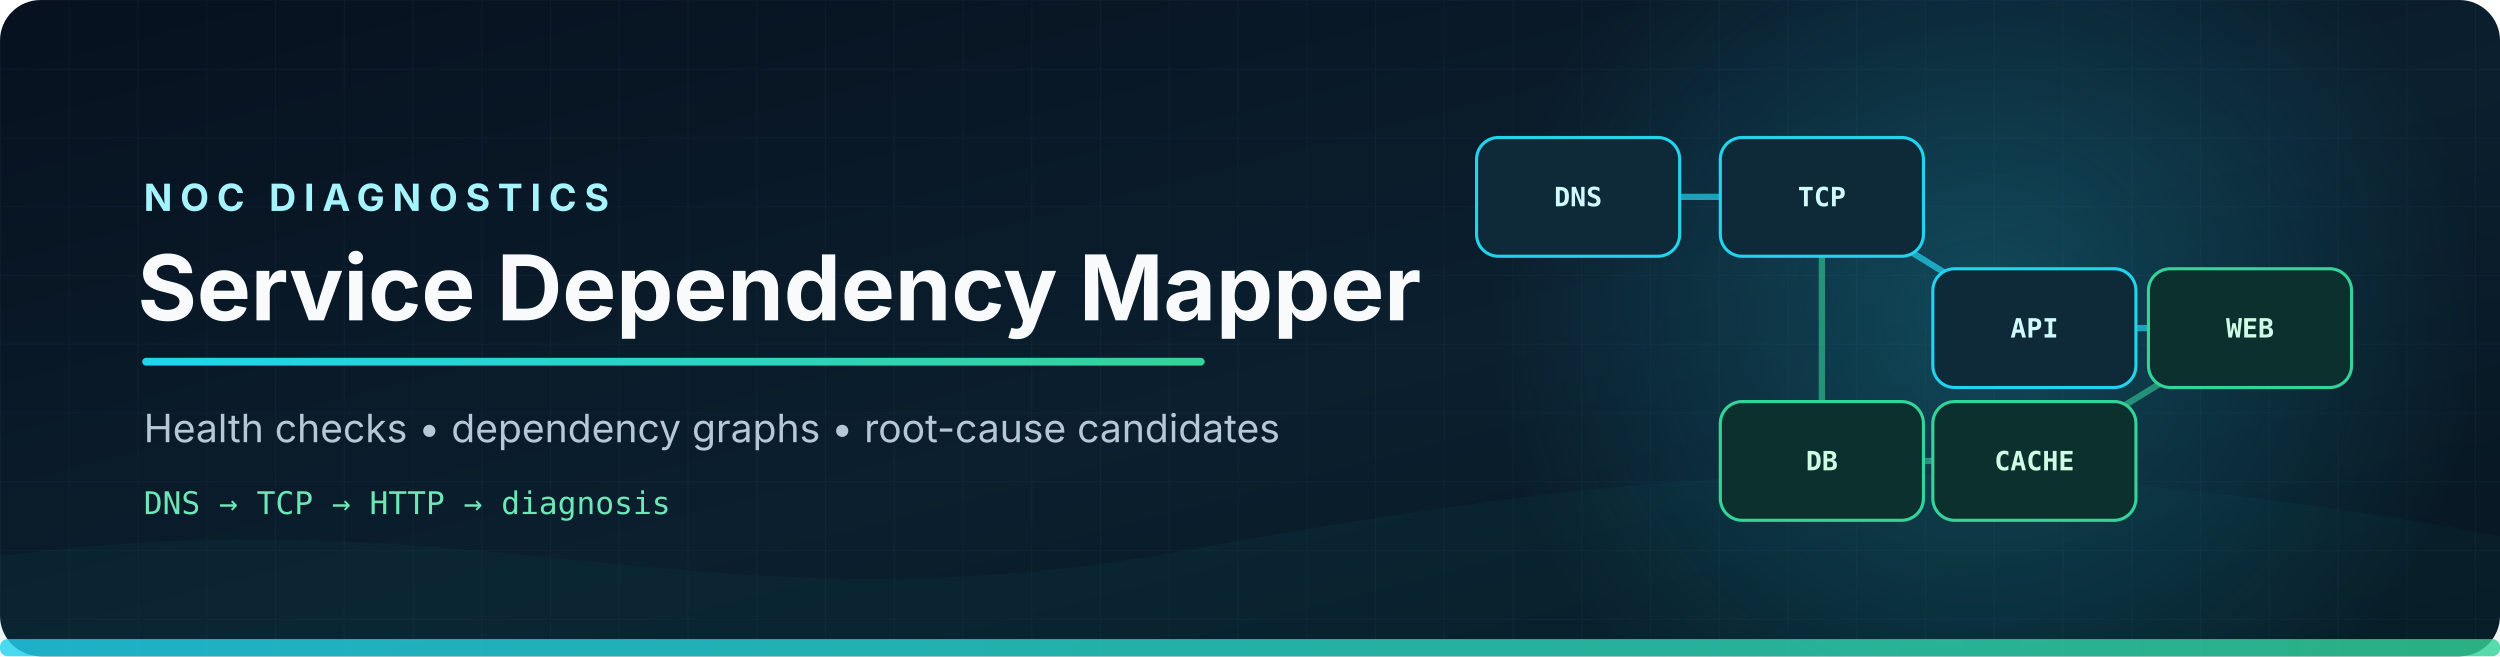
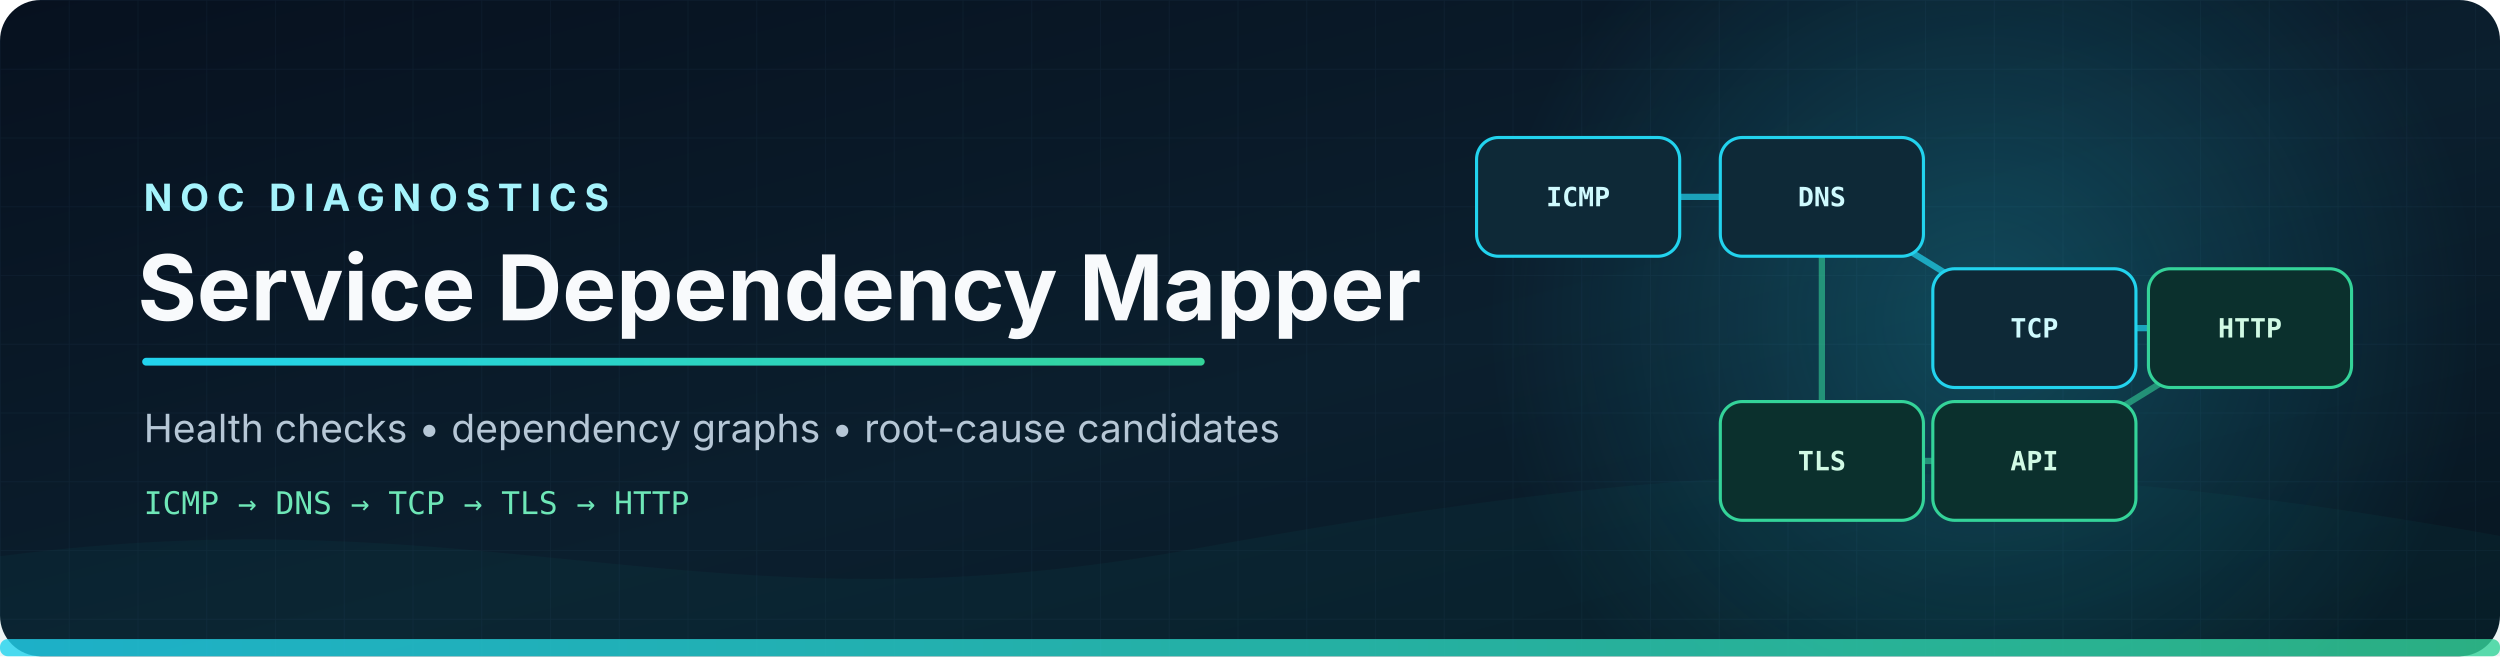
<svg xmlns="http://www.w3.org/2000/svg" width="1600" height="420" viewBox="0 0 1600 420" role="img" aria-labelledby="title desc">
  <defs>
    <linearGradient id="background" x1="0" y1="0" x2="1" y2="1">
      <stop offset="0" stop-color="#07111f" />
      <stop offset="0.55" stop-color="#0b1f2e" />
      <stop offset="1" stop-color="#071621" />
    </linearGradient>
    <linearGradient id="accent" x1="0" y1="0" x2="1" y2="0">
      <stop offset="0" stop-color="#22d3ee" />
      <stop offset="1" stop-color="#34d399" />
    </linearGradient>
    <radialGradient id="glow">
      <stop offset="0" stop-color="#22d3ee" stop-opacity=".24" />
      <stop offset="1" stop-color="#22d3ee" stop-opacity="0" />
    </radialGradient>
    <filter id="soft-glow" x="-50%" y="-50%" width="200%" height="200%">
      <feGaussianBlur stdDeviation="8" result="blur" />
      <feMerge>
        <feMergeNode in="blur" />
        <feMergeNode in="SourceGraphic" />
      </feMerge>
    </filter>
    <pattern id="grid" width="44" height="44" patternUnits="userSpaceOnUse">
      <path d="M 44 0 L 0 0 0 44" fill="none" stroke="#7dd3fc" stroke-opacity=".045" stroke-width="1" />
    </pattern>
  </defs>
  <rect width="1600" height="420" rx="26" fill="url(#background)" />
  <rect width="1600" height="420" rx="26" fill="url(#grid)" />
  <circle cx="1270" cy="205" r="320" fill="url(#glow)" />
  <path d="M0 356 C310 315 450 408 760 352 S1260 282 1600 343 V420 H0Z" fill="#0f766e" opacity=".08" />
  <g font-family="Segoe UI, Inter, Arial, sans-serif">
    <text x="92" y="135" fill="#a5f3fc" font-size="24" font-weight="700" letter-spacing="5">NOC DIAGNOSTICS</text>
    <text x="88" y="205" fill="#f8fafc" font-size="58" font-weight="750">Service Dependency Mapper</text>
    <rect x="91" y="229" width="680" height="5" rx="2.5" fill="url(#accent)" />
    <text x="92" y="283" fill="#b6c7d6" font-size="25">Health checks • dependency graphs • root-cause candidates</text>
-     <text x="92" y="329" fill="#6ee7b7" font-size="20" font-family="Consolas, monospace">DNS  →  TCP  →  HTTP  →  diagnosis</text>
+     <text x="92" y="329" fill="#6ee7b7" font-size="20" font-family="Consolas, monospace">ICMP  →  DNS  →  TCP  →  TLS  →  HTTP</text>
  </g>
  <g stroke-linecap="round" stroke-linejoin="round">
    <path d="M1010 126 L1166 126 L1302 210 L1440 210" fill="none" stroke="#22d3ee" stroke-opacity=".7" stroke-width="4" />
    <path d="M1166 126 L1166 295 L1302 295" fill="none" stroke="#34d399" stroke-opacity=".58" stroke-width="4" />
    <path d="M1302 295 L1440 210" fill="none" stroke="#34d399" stroke-opacity=".58" stroke-width="4" />
    <g filter="url(#soft-glow)">
      <circle cx="1010" cy="126" r="8" fill="#22d3ee" />
      <circle cx="1166" cy="126" r="8" fill="#22d3ee" />
      <circle cx="1302" cy="210" r="8" fill="#22d3ee" />
      <circle cx="1440" cy="210" r="8" fill="#34d399" />
      <circle cx="1166" cy="295" r="8" fill="#34d399" />
      <circle cx="1302" cy="295" r="8" fill="#34d399" />
    </g>
    <g font-family="Consolas, monospace" font-size="17" font-weight="700" text-anchor="middle">
      <rect x="945" y="88" width="130" height="76" rx="14" fill="#0e2937" stroke="#22d3ee" stroke-width="2" />
-       <text x="1010" y="132" fill="#cffafe">DNS</text>
+       <text x="1010" y="132" fill="#cffafe">ICMP</text>
      <rect x="1101" y="88" width="130" height="76" rx="14" fill="#0e2937" stroke="#22d3ee" stroke-width="2" />
-       <text x="1166" y="132" fill="#cffafe">TCP</text>
+       <text x="1166" y="132" fill="#cffafe">DNS</text>
      <rect x="1237" y="172" width="130" height="76" rx="14" fill="#0e2937" stroke="#22d3ee" stroke-width="2" />
-       <text x="1302" y="216" fill="#cffafe">API</text>
+       <text x="1302" y="216" fill="#cffafe">TCP</text>
      <rect x="1375" y="172" width="130" height="76" rx="14" fill="#0b302d" stroke="#34d399" stroke-width="2" />
-       <text x="1440" y="216" fill="#d1fae5">WEB</text>
+       <text x="1440" y="216" fill="#d1fae5">HTTP</text>
      <rect x="1101" y="257" width="130" height="76" rx="14" fill="#0b302d" stroke="#34d399" stroke-width="2" />
-       <text x="1166" y="301" fill="#d1fae5">DB</text>
+       <text x="1166" y="301" fill="#d1fae5">TLS</text>
      <rect x="1237" y="257" width="130" height="76" rx="14" fill="#0b302d" stroke="#34d399" stroke-width="2" />
-       <text x="1302" y="301" fill="#d1fae5">CACHE</text>
+       <text x="1302" y="301" fill="#d1fae5">API</text>
    </g>
  </g>
  <rect x="0" y="409" width="1600" height="11" rx="5" fill="url(#accent)" opacity=".8" />
</svg>
